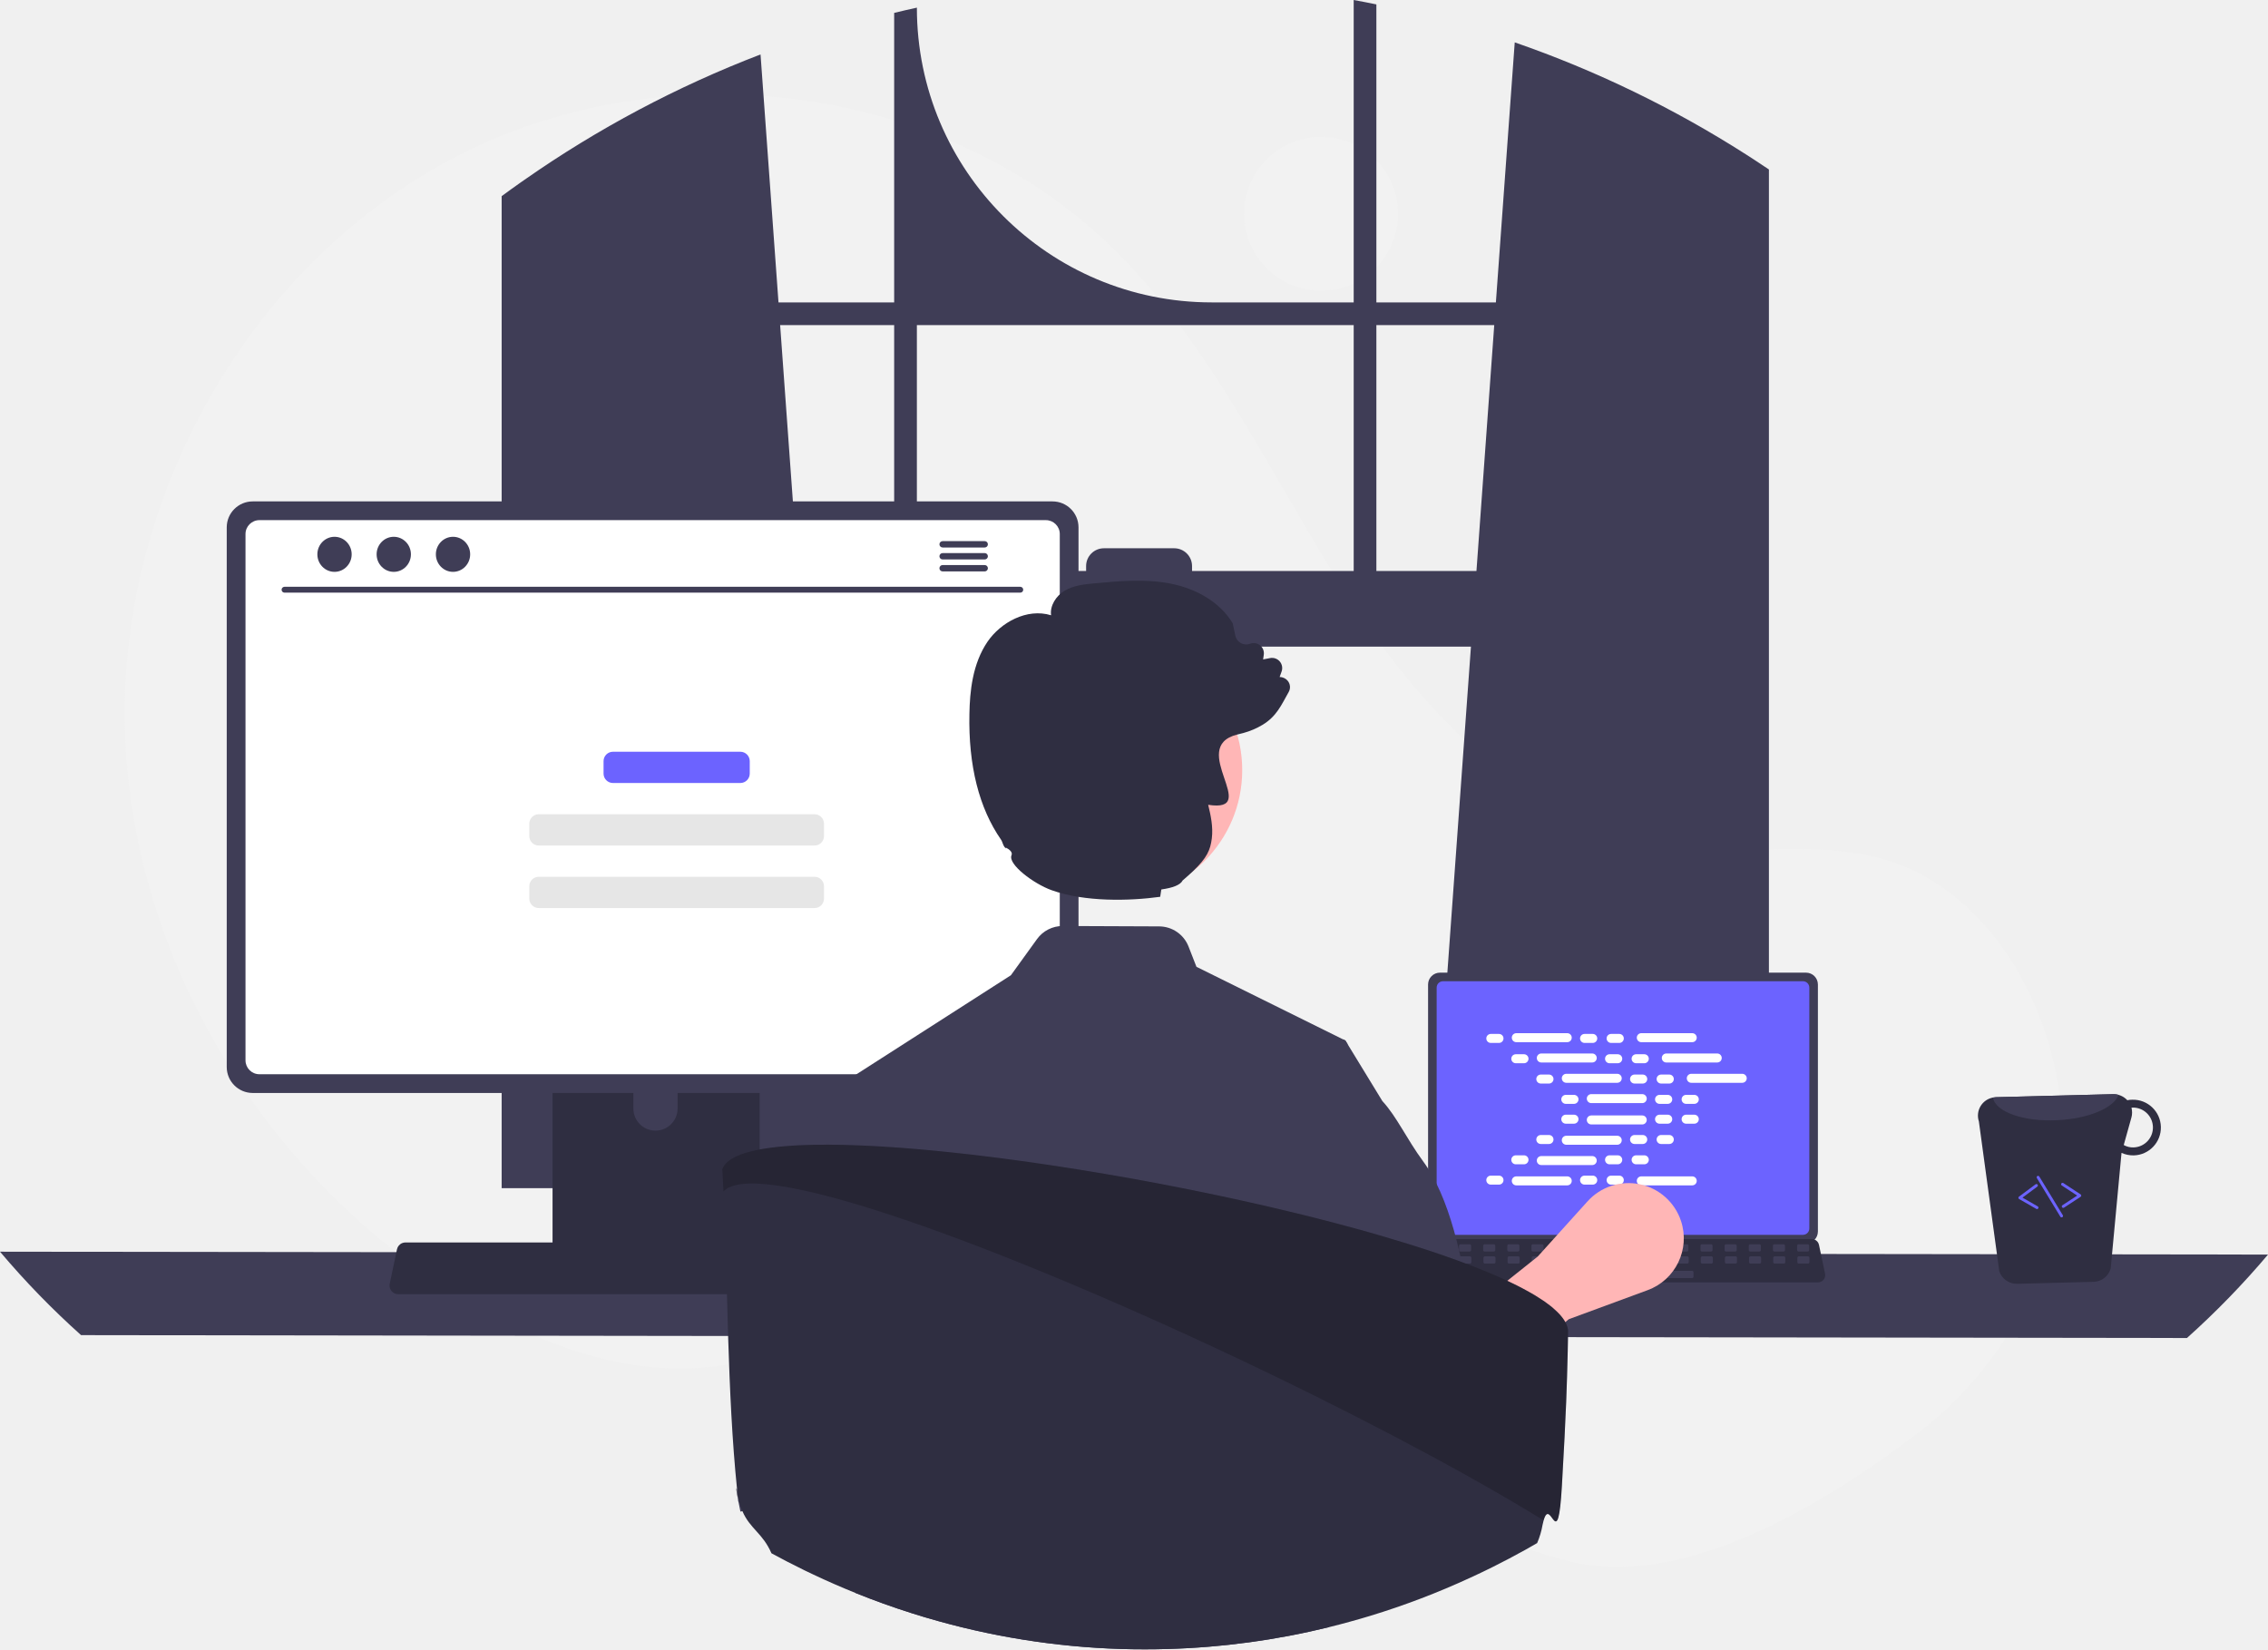
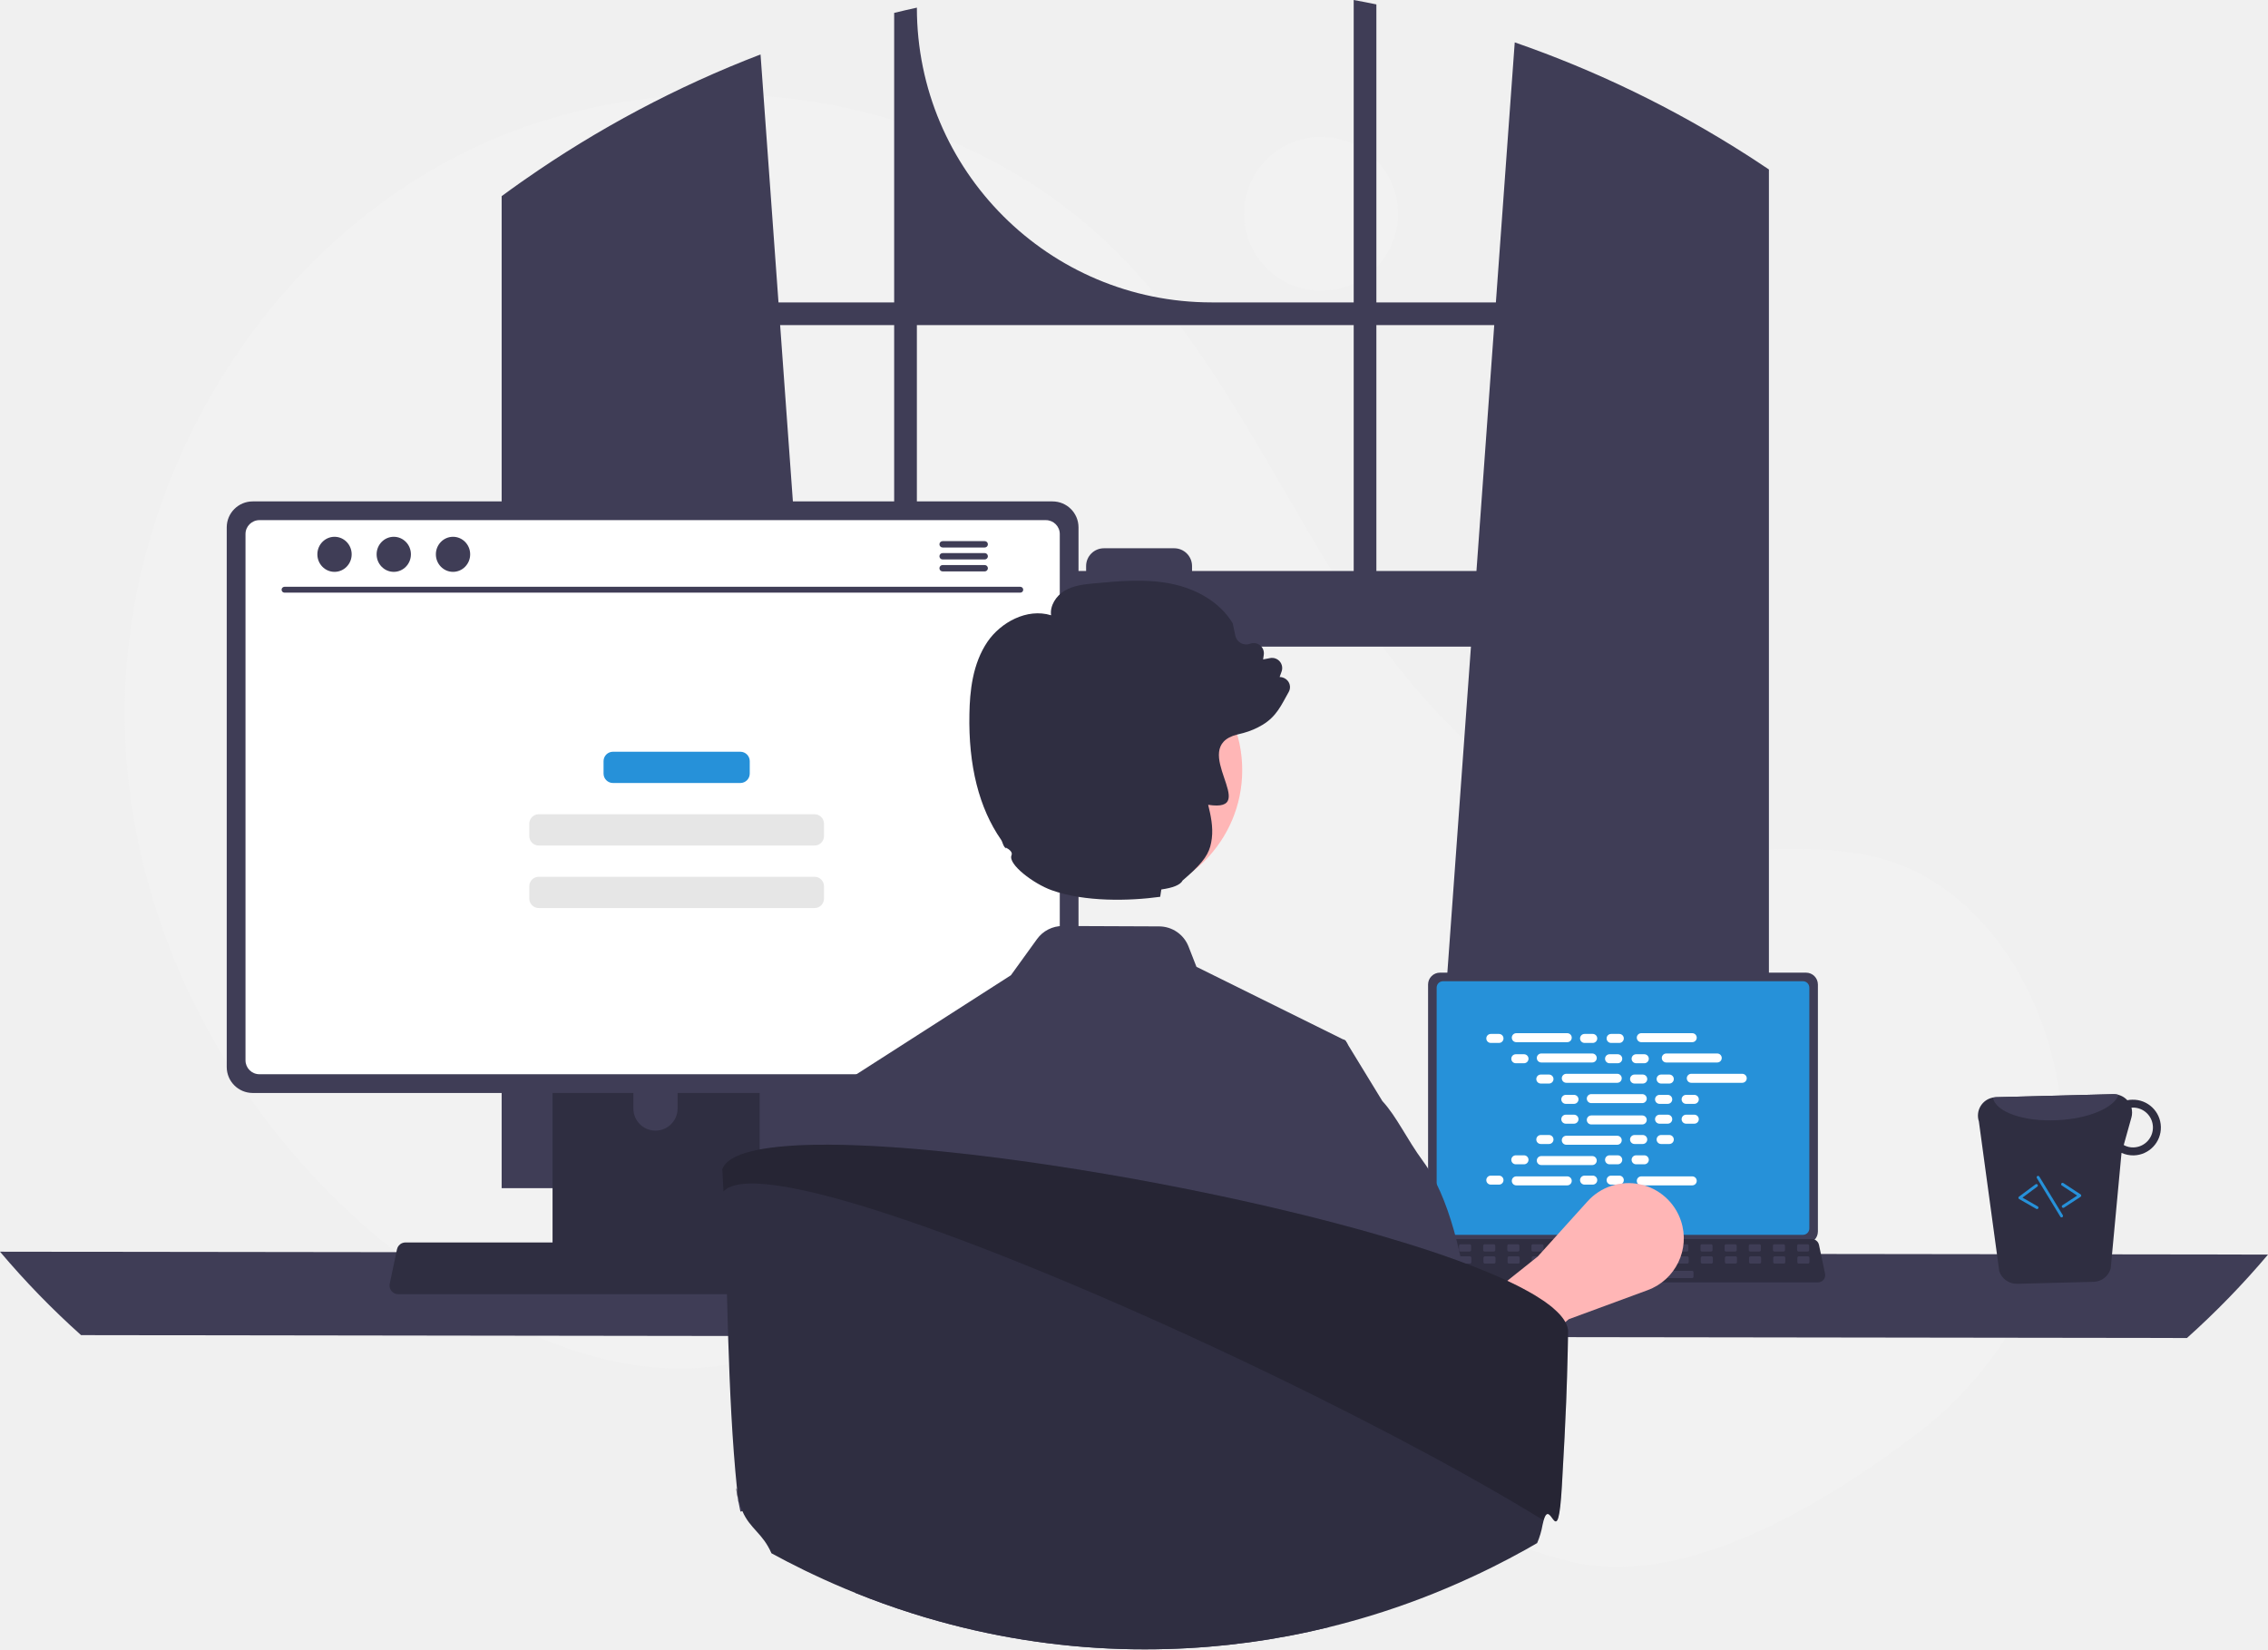
<svg xmlns="http://www.w3.org/2000/svg" data-name="Layer 1" width="786.82" height="572.258" viewBox="0 0 786.82 572.258">
  <circle cx="458.321" cy="74.182" r="26.701" fill="#f2f2f2" />
  <path d="M872.038,661.023c39.688-30.229,58.644-81.025,46.776-129.482q-.442-1.806-.934-3.604c-7.867-28.763-27.332-56.101-55.7-65.291-23.82-7.717-49.82-1.783-74.669-4.851-48.781-6.024-86.601-45.494-113.211-86.819-26.611-41.325-47.062-87.583-82.422-121.724-58.285-56.275-153.362-68.391-225.627-31.76C293.987,254.121,247.955,335.391,249.918,416.386c1.963,80.995,50.046,158.432,119.875,199.517,25.652,15.093,55.321,25.785,84.848,22.044,25.62-3.246,48.899-17.013,74.399-21.1,40.091-6.426,79.927,11.701,114.603,32.824,34.676,21.123,68.17,46.16,107.574,55.952C789.478,715.131,836.881,687.801,872.038,661.023Z" transform="translate(-206.59 -163.8711)" fill="#f2f2f2" />
  <path d="M815.016,219.191c-.87-.58-1.75-1.13-2.62-1.69a380.24,380.24,0,0,0-80.31-38.93l-6.54,90.22h-41.46v-103.39c-2.61-.54-5.24-1.05-7.87-1.53v104.92H626.946A102.27,102.27,0,0,1,524.676,166.521v-0c-2.64.57-5.26,1.18-7.88,1.83v100.44h-40.13l-6.23-86.03a380.858,380.858,0,0,0-81.94,43.53c-.44.3-.88.61-1.31.91-2.21,1.55-4.39,3.13-6.56,4.73v344.19h118.27l-2.09-28.95-11.5-158.95h231.59l-11.5,158.95-2.09,28.95h116.96v-353.45Q817.656,220.901,815.016,219.191Zm-298.22,142.78h-33.39l-6.17-85.3h39.56Zm159.42,0h-56.08v-1.69a6.18,6.18,0,0,0-6.19-6.18h-24.38a6.178,6.178,0,0,0-6.18,6.18v1.69h-58.71v-85.3h151.54Zm7.87,0v-85.3h40.89l-6.17,85.3Z" transform="translate(-206.59 -163.8711)" fill="#3f3d56" />
  <path d="M206.59,598.162a289.003,289.003,0,0,0,28.12,28.95l730.58,1a289.003,289.003,0,0,0,28.12-28.95Z" transform="translate(-206.59 -163.8711)" fill="#3f3d56" />
  <path d="M702.02,505.462v85.704a4.122,4.122,0,0,0,4.119,4.119H833.143a4.122,4.122,0,0,0,4.119-4.119v-85.704a4.124,4.124,0,0,0-4.119-4.115H706.139A4.124,4.124,0,0,0,702.02,505.462Z" transform="translate(-206.59 -163.8711)" fill="#3f3d56" />
-   <path d="M704.999,506.529V590.109a2.205,2.205,0,0,0,2.201,2.201H832.086a2.205,2.205,0,0,0,2.201-2.201V506.529a2.206,2.206,0,0,0-2.201-2.206H707.201A2.206,2.206,0,0,0,704.999,506.529Z" transform="translate(-206.59 -163.8711)" fill="#6c63ff" />
+   <path d="M704.999,506.529V590.109a2.205,2.205,0,0,0,2.201,2.201H832.086a2.205,2.205,0,0,0,2.201-2.201V506.529a2.206,2.206,0,0,0-2.201-2.206H707.201A2.206,2.206,0,0,0,704.999,506.529Z" transform="translate(-206.59 -163.8711)" fill="#2691d9" />
  <path d="M699.364,607.881a2.47,2.47,0,0,0,1.943.93H837.299a2.502,2.502,0,0,0,2.446-3.016l-2.111-10.027a2.507,2.507,0,0,0-1.558-1.818,2.425,2.425,0,0,0-.888-.168H703.41a2.424,2.424,0,0,0-.888.168,2.507,2.507,0,0,0-1.558,1.818l-2.111,10.027A2.501,2.501,0,0,0,699.364,607.881Z" transform="translate(-206.59 -163.8711)" fill="#2f2e41" />
  <rect x="830.034" y="595.588" width="4.188" height="2.513" rx="0.488" transform="translate(1457.666 1029.819) rotate(-180)" fill="#3f3d56" />
  <rect x="821.657" y="595.588" width="4.188" height="2.513" rx="0.488" transform="translate(1440.912 1029.819) rotate(-180)" fill="#3f3d56" />
  <rect x="813.28" y="595.588" width="4.188" height="2.513" rx="0.488" transform="translate(1424.158 1029.819) rotate(-180)" fill="#3f3d56" />
  <rect x="804.903" y="595.588" width="4.188" height="2.513" rx="0.488" transform="translate(1407.404 1029.819) rotate(-180)" fill="#3f3d56" />
  <rect x="796.526" y="595.588" width="4.188" height="2.513" rx="0.488" transform="translate(1390.65 1029.819) rotate(-180)" fill="#3f3d56" />
  <rect x="788.149" y="595.588" width="4.188" height="2.513" rx="0.488" transform="translate(1373.896 1029.819) rotate(-180)" fill="#3f3d56" />
  <rect x="779.772" y="595.588" width="4.188" height="2.513" rx="0.488" transform="translate(1357.142 1029.819) rotate(-180)" fill="#3f3d56" />
  <rect x="771.395" y="595.588" width="4.188" height="2.513" rx="0.488" transform="translate(1340.388 1029.819) rotate(-180)" fill="#3f3d56" />
  <rect x="763.018" y="595.588" width="4.188" height="2.513" rx="0.488" transform="translate(1323.634 1029.819) rotate(-180)" fill="#3f3d56" />
  <rect x="754.641" y="595.588" width="4.188" height="2.513" rx="0.488" transform="translate(1306.88 1029.819) rotate(-180)" fill="#3f3d56" />
  <rect x="746.264" y="595.588" width="4.188" height="2.513" rx="0.488" transform="translate(1290.126 1029.819) rotate(-180)" fill="#3f3d56" />
  <rect x="737.887" y="595.588" width="4.188" height="2.513" rx="0.488" transform="translate(1273.372 1029.819) rotate(-180)" fill="#3f3d56" />
  <rect x="729.51" y="595.588" width="4.188" height="2.513" rx="0.488" transform="translate(1256.618 1029.819) rotate(-180)" fill="#3f3d56" />
  <rect x="721.133" y="595.588" width="4.188" height="2.513" rx="0.488" transform="translate(1239.865 1029.819) rotate(-180)" fill="#3f3d56" />
  <rect x="712.756" y="595.588" width="4.188" height="2.513" rx="0.488" transform="translate(1223.111 1029.819) rotate(-180)" fill="#3f3d56" />
  <rect x="704.379" y="595.588" width="4.188" height="2.513" rx="0.488" transform="translate(1206.357 1029.819) rotate(-180)" fill="#3f3d56" />
  <rect x="830.133" y="599.777" width="4.188" height="2.513" rx="0.488" transform="translate(1457.864 1038.196) rotate(-180)" fill="#3f3d56" />
  <rect x="821.756" y="599.777" width="4.188" height="2.513" rx="0.488" transform="translate(1441.11 1038.196) rotate(-180)" fill="#3f3d56" />
  <rect x="813.379" y="599.777" width="4.188" height="2.513" rx="0.488" transform="translate(1424.356 1038.196) rotate(-180)" fill="#3f3d56" />
  <rect x="805.002" y="599.777" width="4.188" height="2.513" rx="0.488" transform="translate(1407.602 1038.196) rotate(-180)" fill="#3f3d56" />
  <rect x="796.625" y="599.777" width="4.188" height="2.513" rx="0.488" transform="translate(1390.848 1038.196) rotate(-180)" fill="#3f3d56" />
  <rect x="788.248" y="599.777" width="4.188" height="2.513" rx="0.488" transform="translate(1374.094 1038.196) rotate(-180)" fill="#3f3d56" />
  <rect x="779.871" y="599.777" width="4.188" height="2.513" rx="0.488" transform="translate(1357.34 1038.196) rotate(-180)" fill="#3f3d56" />
  <rect x="771.494" y="599.777" width="4.188" height="2.513" rx="0.488" transform="translate(1340.586 1038.196) rotate(-180)" fill="#3f3d56" />
  <rect x="763.117" y="599.777" width="4.188" height="2.513" rx="0.488" transform="translate(1323.832 1038.196) rotate(-180)" fill="#3f3d56" />
  <rect x="754.74" y="599.777" width="4.188" height="2.513" rx="0.488" transform="translate(1307.078 1038.196) rotate(-180)" fill="#3f3d56" />
  <rect x="746.363" y="599.777" width="4.188" height="2.513" rx="0.488" transform="translate(1290.324 1038.196) rotate(-180)" fill="#3f3d56" />
  <rect x="737.986" y="599.777" width="4.188" height="2.513" rx="0.488" transform="translate(1273.57 1038.196) rotate(-180)" fill="#3f3d56" />
  <rect x="729.609" y="599.777" width="4.188" height="2.513" rx="0.488" transform="translate(1256.816 1038.196) rotate(-180)" fill="#3f3d56" />
  <rect x="721.232" y="599.777" width="4.188" height="2.513" rx="0.488" transform="translate(1240.062 1038.196) rotate(-180)" fill="#3f3d56" />
  <rect x="712.855" y="599.777" width="4.188" height="2.513" rx="0.488" transform="translate(1223.309 1038.196) rotate(-180)" fill="#3f3d56" />
  <rect x="704.478" y="599.777" width="4.188" height="2.513" rx="0.488" transform="translate(1206.555 1038.196) rotate(-180)" fill="#3f3d56" />
  <rect x="760.604" y="604.803" width="33.508" height="2.513" rx="0.488" transform="translate(1348.126 1048.248) rotate(-180)" fill="#3f3d56" />
  <rect x="515.631" y="358.737" width="5.966" height="3.122" rx="1.561" fill="#fff" />
  <rect x="548.154" y="358.737" width="5.966" height="3.122" rx="1.561" fill="#fff" />
  <rect x="557.369" y="358.737" width="5.966" height="3.122" rx="1.561" fill="#fff" />
  <rect x="524.477" y="358.477" width="20.796" height="3.122" rx="1.561" fill="#fff" />
  <rect x="567.841" y="358.477" width="20.796" height="3.122" rx="1.561" fill="#fff" />
  <rect x="524.304" y="365.784" width="5.966" height="3.122" rx="1.561" fill="#fff" />
  <rect x="556.827" y="365.784" width="5.966" height="3.122" rx="1.561" fill="#fff" />
  <rect x="566.042" y="365.784" width="5.966" height="3.122" rx="1.561" fill="#fff" />
  <rect x="533.15" y="365.523" width="20.796" height="3.122" rx="1.561" fill="#fff" />
  <rect x="576.514" y="365.523" width="20.796" height="3.122" rx="1.561" fill="#fff" />
  <rect x="532.977" y="372.83" width="5.966" height="3.122" rx="1.561" fill="#fff" />
  <rect x="565.5" y="372.83" width="5.966" height="3.122" rx="1.561" fill="#fff" />
  <rect x="574.715" y="372.83" width="5.966" height="3.122" rx="1.561" fill="#fff" />
  <rect x="541.823" y="372.57" width="20.796" height="3.122" rx="1.561" fill="#fff" />
  <rect x="585.187" y="372.57" width="20.796" height="3.122" rx="1.561" fill="#fff" />
  <rect x="541.649" y="379.877" width="5.966" height="3.122" rx="1.561" fill="#fff" />
  <rect x="574.172" y="379.877" width="5.966" height="3.122" rx="1.561" fill="#fff" />
  <rect x="583.387" y="379.877" width="5.966" height="3.122" rx="1.561" fill="#fff" />
  <rect x="550.496" y="379.617" width="20.796" height="3.122" rx="1.561" fill="#fff" />
  <rect x="548.154" y="407.898" width="5.966" height="3.122" rx="1.561" fill="#fff" />
  <rect x="557.369" y="407.898" width="5.966" height="3.122" rx="1.561" fill="#fff" />
  <rect x="567.841" y="408.158" width="20.796" height="3.122" rx="1.561" fill="#fff" />
  <rect x="515.631" y="407.898" width="5.966" height="3.122" rx="1.561" fill="#fff" />
  <rect x="524.477" y="408.158" width="20.796" height="3.122" rx="1.561" fill="#fff" />
  <rect x="524.304" y="400.851" width="5.966" height="3.122" rx="1.561" fill="#fff" />
  <rect x="556.827" y="400.851" width="5.966" height="3.122" rx="1.561" fill="#fff" />
  <rect x="566.042" y="400.851" width="5.966" height="3.122" rx="1.561" fill="#fff" />
  <rect x="533.15" y="401.111" width="20.796" height="3.122" rx="1.561" fill="#fff" />
  <rect x="532.977" y="393.804" width="5.966" height="3.122" rx="1.561" fill="#fff" />
  <rect x="565.5" y="393.804" width="5.966" height="3.122" rx="1.561" fill="#fff" />
  <rect x="574.715" y="393.804" width="5.966" height="3.122" rx="1.561" fill="#fff" />
  <rect x="541.823" y="394.064" width="20.796" height="3.122" rx="1.561" fill="#fff" />
  <rect x="541.649" y="386.758" width="5.966" height="3.122" rx="1.561" fill="#fff" />
  <rect x="574.172" y="386.758" width="5.966" height="3.122" rx="1.561" fill="#fff" />
  <rect x="583.387" y="386.758" width="5.966" height="3.122" rx="1.561" fill="#fff" />
  <rect x="550.496" y="387.018" width="20.796" height="3.122" rx="1.561" fill="#fff" />
  <path d="M711.507,654.353l-13.35-21.102,41.902-33.403,17.295-19.161a19.161,19.161,0,0,1,32.418,6.828h0a19.161,19.161,0,0,1-11.57,23.991l-27.349,10.075Z" transform="translate(-206.59 -163.8711)" fill="#ffb6b6" />
  <path d="M398.28,501.352v102.56h71.85v-102.56a3.448,3.448,0,0,0-2.43-3.3,3.175,3.175,0,0,0-1.03-.16H401.75A3.463,3.463,0,0,0,398.28,501.352Zm28.04,35.24a7.67,7.67,0,0,1,15.34,0v11.9a7.67,7.67,0,0,1-15.34,0Z" transform="translate(-206.59 -163.8711)" fill="#2f2e41" />
  <path d="M398.06,600.632v9.89a1.946,1.946,0,0,0,1.93,1.94h68.43a1.94,1.94,0,0,0,1.93-1.94v-9.89Z" transform="translate(-206.59 -163.8711)" fill="#3f3d56" />
  <path d="M285.25,346.832V534.092a9.007,9.007,0,0,0,9,9h277.5a9.007,9.007,0,0,0,9-9V346.832a9.011,9.011,0,0,0-9-8.99H294.25A9.012,9.012,0,0,0,285.25,346.832Z" transform="translate(-206.59 -163.8711)" fill="#3f3d56" />
  <path d="M291.76,349.162v182.62a4.818,4.818,0,0,0,4.81,4.81H569.44a4.818,4.818,0,0,0,4.81-4.81v-182.62a4.82,4.82,0,0,0-4.81-4.82H296.57A4.821,4.821,0,0,0,291.76,349.162Z" transform="translate(-206.59 -163.8711)" fill="#fff" />
  <path d="M342.4,611.792a2.948,2.948,0,0,0,2.32,1.11h162.34a2.987,2.987,0,0,0,2.92-3.6l-2.52-11.97a2.993,2.993,0,0,0-1.86-2.17,2.895,2.895,0,0,0-1.06-.2H347.23a2.894,2.894,0,0,0-1.06.2,2.992,2.992,0,0,0-1.86,2.17l-2.52,11.97A2.985,2.985,0,0,0,342.4,611.792Z" transform="translate(-206.59 -163.8711)" fill="#2f2e41" />
  <path d="M560.585,369.499H305.261a1.016,1.016,0,0,1,0-2.031H560.585a1.016,1.016,0,0,1,0,2.031Z" transform="translate(-206.59 -163.8711)" fill="#3f3d56" />
  <ellipse cx="116.051" cy="192.33" rx="5.95" ry="6.083" fill="#3f3d56" />
  <ellipse cx="136.607" cy="192.33" rx="5.95" ry="6.083" fill="#3f3d56" />
  <ellipse cx="157.163" cy="192.33" rx="5.95" ry="6.083" fill="#3f3d56" />
  <path d="M548.206,351.622h-14.6a1.105,1.105,0,0,0,0,2.21h14.6a1.105,1.105,0,0,0,0-2.21Z" transform="translate(-206.59 -163.8711)" fill="#3f3d56" />
  <path d="M548.206,355.772h-14.6a1.105,1.105,0,0,0,0,2.21h14.6a1.105,1.105,0,0,0,0-2.21Z" transform="translate(-206.59 -163.8711)" fill="#3f3d56" />
  <path d="M548.206,359.922h-14.6a1.105,1.105,0,0,0,0,2.21h14.6a1.105,1.105,0,0,0,0-2.21Z" transform="translate(-206.59 -163.8711)" fill="#3f3d56" />
  <path d="M900.186,604.972a6.416,6.416,0,0,0,6.183,4.331l26.492-.682a6.329,6.329,0,0,0,5.981-4.657l3.749-40.087a9.794,9.794,0,0,0,4.238.871,9.661,9.661,0,1,0-.485-19.317,8.184,8.184,0,0,0-1.736.181,6.548,6.548,0,0,0-4.874-2.103l-40.751,1.052a5.853,5.853,0,0,0-1.005.125,6.365,6.365,0,0,0-4.873,8.265Zm43.173-43.817,2.668-9.553a6.506,6.506,0,0,0,.02-3.375c.129-0.0.244-.062.373-.062a6.91,6.91,0,0,1,.324,13.817A6.505,6.505,0,0,1,943.359,561.156Z" transform="translate(-206.59 -163.8711)" fill="#2f2e41" />
  <path d="M897.978,544.686c.868,4.964,10.629,8.454,22.366,7.847,10.793-.497,19.617-4.287,21.234-8.778a6.025,6.025,0,0,0-1.844-.246l-40.751,1.052A5.853,5.853,0,0,0,897.978,544.686Z" transform="translate(-206.59 -163.8711)" fill="#3f3d56" />
-   <path d="M922.494,582.944a.497.497,0,0,0,.151-.066l5.753-3.766a.499.499,0,0,0,0-.836l-5.98-3.917a.5.5,0,1,0-.548.836l5.341,3.498-5.114,3.348a.5.5,0,0,0,.396.903Z" transform="translate(-206.59 -163.8711)" fill="#6c63ff" />
-   <path d="M913.408,583.363a.5.5,0,0,0,.126-.918l-5.303-3.04,5.126-3.807a.5.5,0,1,0-.596-.802l-5.739,4.263a.5.5,0,0,0,.049.835l5.965,3.42A.5.5,0,0,0,913.408,583.363Z" transform="translate(-206.59 -163.8711)" fill="#6c63ff" />
-   <path d="M921.922,586.244a.482.482,0,0,0,.137-.058.5.5,0,0,0,.168-.687l-8.155-13.408a.5.5,0,0,0-.854.521l8.155,13.408A.5.5,0,0,0,921.922,586.244Z" transform="translate(-206.59 -163.8711)" fill="#6c63ff" />
-   <rect x="209.385" y="260.827" width="50.719" height="10.846" rx="3.264" fill="#6c63ff" />
+   <path d="M922.494,582.944a.497.497,0,0,0,.151-.066l5.753-3.766a.499.499,0,0,0,0-.836l-5.98-3.917a.5.5,0,1,0-.548.836l5.341,3.498-5.114,3.348a.5.5,0,0,0,.396.903Z" transform="translate(-206.59 -163.8711)" fill="#2691d9" />
+   <path d="M913.408,583.363a.5.5,0,0,0,.126-.918l-5.303-3.04,5.126-3.807a.5.5,0,1,0-.596-.802l-5.739,4.263a.5.5,0,0,0,.049.835l5.965,3.42A.5.5,0,0,0,913.408,583.363Z" transform="translate(-206.59 -163.8711)" fill="#2691d9" />
+   <path d="M921.922,586.244a.482.482,0,0,0,.137-.058.5.5,0,0,0,.168-.687l-8.155-13.408a.5.5,0,0,0-.854.521l8.155,13.408A.5.5,0,0,0,921.922,586.244Z" transform="translate(-206.59 -163.8711)" fill="#2691d9" />
+   <rect x="209.385" y="260.827" width="50.719" height="10.846" rx="3.264" fill="#2691d9" />
  <rect x="183.626" y="282.519" width="102.236" height="10.846" rx="3.264" fill="#e6e6e6" />
  <rect x="183.626" y="304.21" width="102.236" height="10.846" rx="3.264" fill="#e6e6e6" />
  <path d="M497.301,540.717l.217.684.011.023,6.525,19.838,7.506,22.861,14.123,42.961.137,6.673v.023l1.049,53.684-2.909,7.278,3.274,11.932s-1.506-18.037-9.582-7.679c-4.574,5.886-9.925,11.91-14.317,17.556q9.6,3.884,19.507,7.027c1.426.456,2.863.89,4.301,1.323q.462.137.924.274a266.863,266.863,0,0,0,67.351,10.826c1.186.034,2.35.057,3.479.08.399.011.787.023,1.175.023,1.278.011,2.544.023,3.822.023q3.867,0,7.7-.114a266.853,266.853,0,0,0,56.091-7.586c-.125-7.586-.468-16.45-.958-25.918-.228-4.643-5.35-9.674-5.658-14.533-.217-3.65,4.381-7.084,4.141-10.792-1.551-22.827-3.491-14.064-4.928-30.229q-.222-2.379-.411-4.552c-.924-10.381-1.563-16.872-1.563-16.872l6.137-38.683,9.639-60.734-.742-1.221-.833-.411-50.844-25.165-2.761-7.073a10.979,10.979,0,0,0-10.141-6.947l-33.493-.137a10.931,10.931,0,0,0-8.909,4.529l-9.069,12.56Z" transform="translate(-206.59 -163.8711)" fill="#3f3d56" />
  <path d="M533.407,617.525,525.82,633.758l-5.179,11.088-8.909,46.646-4.46,4.734L503.45,679.467l-39.998,8.881c-1.312-7.29-.351.247-1.161-7.75.228-.228.468-.456.707-.685.639-.593,1.175-1.152,1.164-1.688-.456-27.584.913-74.526,12.343-102.966a60.053,60.053,0,0,1,7.027-13.107c.228-.308.445-.616.662-.924,5.27-7.381,8.601-14.647,13.324-19.815v-.011a.53.53,0,0,0,.08-.08.157.157,0,0,0,.046-.034l32.443-17.203,1.392,39.105.992,28.109Z" transform="translate(-206.59 -163.8711)" fill="#3f3d56" />
  <path d="M650.391,622.135l9.476,20.275,3.307,7.061,8.907,46.642,4.446,4.723,3.83-16.755,1.8-.369,32.459-6.722,9.461,30.046a17.984,17.984,0,0,0-3.261-22.506c-.646-.585-1.184-1.154-1.169-1.692.538-32.443-1.446-91.684-19.367-116.066-5.692-7.738-9.107-15.445-14.076-20.829-.015-.015-.015-.031-.031-.031L674.081,526.114l-.738-1.215-.831-.415Z" transform="translate(-206.59 -163.8711)" fill="#3f3d56" />
  <circle id="a657ec4b-47ce-4d2a-9c58-81a811696ca9" data-name="Ellipse 5" cx="386.397" cy="267.201" r="44.558" fill="#ffb6b6" />
  <path d="M653.212,399.948a3.759,3.759,0,0,0-2.69-1.19l.67-1.86a3.528,3.528,0,0,0-3.96-4.7l-2.44.47.23-1.63a3.534,3.534,0,0,0-4.73-3.82,3.766,3.766,0,0,1-3.24-.23,3.846,3.846,0,0,1-1.92-2.61l-.85-4.1-.09-.22c-4.14-6.9-12.1-11.92-21.84-13.76-8.67-1.65-17.56-.81-26.13-.02-3.4.32-7.24.68-10.44,2.64-2.72,1.68-5.02,5.04-4.55,8.43-8.45-2.59-17.51,2.58-22,9.1-5.32,7.76-6.19,17.48-6.33,25.08-.38,17.98,3.33,32.69,11,43.73.56.8.7,2.47,1.81,3.03l-.23-.37c1.24.62,2.5,1.62,2.03,2.69-1.35,3.08,7.62,9.89,13.94,12.14,11.53,4.11,26.86,3.76,37.64,2.28l.38-2.55c3.89-.53,6.63-1.54,7.4-3.12,1.36-1.16,2.52-2.2,3.53-3.16l.01-.01c.02-.02.06-.05.08-.07,4.87-4.67,6-7.33,6.51-11.38.49-3.97-.38-8-1.27-11.63,18.74,2.9-7.38-19.96,10.08-24.38a5.434,5.434,0,0,1,.61-.15c.51-.12,1.02-.24,1.51-.38a26.448,26.448,0,0,0,6.72-2.87c4.88-2.97,6.49-6.91,9.01-11.35A3.427,3.427,0,0,0,653.212,399.948Z" transform="translate(-206.59 -163.8711)" fill="#2f2e41" />
  <path d="M750.582,625.308c-.01,1.75-.03,4.2-.11,7.23q-.015.63-.03,1.29c-.13,5.57-.26,10.24-.47,15.43-.01.36-.02.71-.04,1.07-.28,7.24-.72,15.67-1.48,29.02-1.41,24.66-3.87,3.39-6.34,12.04-.12.43-.25.94-.37,1.54a27.916,27.916,0,0,1-1.88,6.33c-1.31.78-2.66,1.53-3.99,2.28-3.79,2.11-7.64,4.14-11.52,6.07-2.18,1.08-4.37,2.14-6.57,3.16-.35.16-.69.32-1.03.47a270.887,270.887,0,0,1-34.75,13.26c-2.32.7-4.63,1.38-6.97,2.01-2.44.68-4.88,1.32-7.35,1.92a266.893,266.893,0,0,1-56.09,7.59c-2.55.08-5.12.11-7.7.11-1.28,0-2.54-.01-3.82-.02-.39,0-.78-.01-1.17-.02-1.13-.03-2.3-.05-3.48-.08a266.663,266.663,0,0,1-67.35-10.83l-.93-.27c-1.44-.44-2.87-.87-4.3-1.33q-9.9-3.135-19.51-7.02-7.335-2.955-14.5-6.34a.339.339,0,0,1-.12-.06c-1-.46-2.01-.94-3.01-1.43-.13-.07-.27-.14-.41-.21q-5.595-2.73-11.07-5.72c-3.07-7.05-7.39-8.4-10.07-14.6a25.874,25.874,0,0,1-1.68-5.74c0-.02-.01-.04-.01-.07.28,3.72-1.19-6.6-.01-.04-.01-.12-.02-.25-.03-.4-.03-.36-.07-.8-.13-1.35-3.43-33.49-3.21-71.79-4.7-103.35q-.15-3.06-.31-5.86c-.03-.62-.07-1.23-.11-1.83.07-.18.15-.37.24-.55a1.002,1.002,0,0,1,.07-.15,1.623,1.623,0,0,1,.1-.18c.02-.03.05-.07.07-.1a.917.917,0,0,1,.05-.1c.09-.14.19-.29.3-.43.05-.06.09-.11.14-.16a.808.808,0,0,1,.12-.14.637.637,0,0,1,.11-.13c.04-.04.08-.09.13-.14a.302.302,0,0,1,.08-.08,2.033,2.033,0,0,1,.26-.25,9.624,9.624,0,0,1,1.14-.9c.14-.09.29-.18.43-.28a19.135,19.135,0,0,1,3.17-1.52c.38-.14.76-.27,1.17-.41.15-.04.29-.09.44-.14.22-.07.44-.14.67-.19,1.14-.34,2.37-.63,3.7-.9.16-.03.33-.06.5-.1.24-.05.49-.09.74-.13.34-.06.69-.12,1.04-.18,2.97-.47,6.34-.82,10.06-1.05q.525-.03,1.05-.06c.41-.02.82-.04,1.24-.06.35-.02.71-.03,1.07-.04.35-.02.71-.03,1.08-.04,1.01-.03,2.05-.06,3.11-.08,3.02-.06,6.2-.04,9.54.03,1.55.04,3.13.08,4.75.15.11,0,.21.01.31.01,1.41.05,2.83.11,4.29.19,1.02.05,2.05.1,3.08.16.97.06,1.95.12,2.94.19.77.04,1.54.1,2.32.15.66.05,1.32.1,1.98.14l.9.06c.49.04.98.07,1.48.12,1.1.09,2.2.18,3.32.27,1.11.1,2.24.2,3.37.3s2.27.21,3.41.32c.12.01.23.02.34.03,1.04.11,2.08.21,3.13.32.24.02.49.04.73.07,1.001.101,2.022.218,3.032.326.31.033.618.066.929.1.791.086,1.572.161,2.368.254,1.05.12,2.12.23,3.16.37.81.09,1.62.18,2.43.28,1.27.15,2.56.31,3.85.48.49.06.98.12,1.47.19,3.68.46,7.4.97,11.18,1.5,5.73.81,11.55,1.69,17.41,2.64q8.805,1.425,17.71,3.01c1.5.27,3,.54,4.51.82q1.02.195,2.04.39c1.16.21,2.32.43,3.48.65,1.16.22,2.32.44,3.48.67,1.38.27,2.77.54,4.15.81,9.09,1.8,18.13,3.72,26.95,5.73,1.45.33,2.9.67,4.34,1q4.32,1.005,8.56,2.04c.78.18,1.55.37,2.32.56,1.92.48,3.84.96,5.73,1.45l.33.09c1.39.34,2.75.69,4.11,1.05q4.815,1.26,9.47,2.55,3.09.855,6.11,1.73c3.01.87,5.96,1.75,8.83,2.64.71.22,1.42.44,2.12.65,2.1.65,4.17,1.31,6.18,1.97,1.6.52,3.16,1.05,4.7,1.58q2.31.795,4.53,1.59c.95.34,1.89.7,2.83,1.04,1.35.5,2.68,1,3.98,1.5.4.15.79.31,1.18.46.25.11.49.2.73.3.47.19.95.37,1.41.56.47.18.93.37,1.39.57.45.18.91.37,1.35.56.45.18.89.37,1.33.57.37.15.73.31,1.08.47.71.31,1.42.62,2.11.94.34.16.68.31,1.02.47l.78.36c.11.06.22.11.33.16.25.12.51.25.76.37.58.27,1.15.56,1.71.83.75.38,1.48.76,2.18,1.13.71.38,1.4.76,2.06,1.13.11.06.21.12.32.18.15.08.3.17.45.25.51.29,1,.59,1.49.88.96.59,1.87,1.17,2.72,1.75.19.13.37.26.56.38.63.45,1.23.89,1.79,1.34,0,.01,0,.01.01.01.19.14.37.29.55.43.15.14.31.26.46.4.52.45,1,.88,1.44,1.32a5.667,5.667,0,0,1,.42.43,1.208,1.208,0,0,1,.16.16c.2.2.38.4.55.6a.553.553,0,0,1,.07.09c.24.28.46.56.67.84.1.14.21.28.3.42.12.17.24.35.34.52.09.14.17.29.25.43a7.257,7.257,0,0,1,.54,1.13,5.241,5.241,0,0,1,.27.82A5.844,5.844,0,0,1,750.582,625.308Z" transform="translate(-206.59 -163.8711)" fill="#2f2e41" />
  <path d="M750.582,625.308c-.01,1.75-.03,4.2-.11,7.23-.01.42-.03.85-.04,1.29-.1,4.25-.25,9.5-.46,15.43-.01.36-.02.71-.04,1.07-.28,7.24-.72,15.67-1.48,29.02-1.41,24.66-3.87,3.39-6.34,12.04-6.86-4.22-14.38-8.64-22.42-13.18q-2.175-1.23-4.39-2.47c-16.08-8.97-34.04-18.37-52.79-27.68-.74-.37-1.49-.74-2.23-1.1-42.95-21.23-89.83-41.88-127.81-55.66-7.33-2.66-14.33-5.06-20.91-7.17-13.86-4.43-25.84-7.53-35.06-8.87-9.6-1.4-16.23-.9-18.91,1.99q-.15-3.06-.31-5.86-.06-.93-.12-1.83c.062-.165.142-.322.22-.48.011-.023.019-.047.03-.07a1.002,1.002,0,0,1,.07-.15,1.623,1.623,0,0,1,.1-.18,1.06,1.06,0,0,1,.12-.2c.09-.14.19-.29.3-.43a3.483,3.483,0,0,1,.26-.3.637.637,0,0,1,.11-.13c.04-.04.08-.09.13-.14a.302.302,0,0,1,.08-.08,2.033,2.033,0,0,1,.26-.25,9.624,9.624,0,0,1,1.14-.9c.14-.09.29-.18.43-.28a19.135,19.135,0,0,1,3.17-1.52c.38-.14.76-.27,1.17-.41.15-.04.29-.09.44-.14.22-.07.44-.14.67-.19,1.14-.34,2.37-.63,3.7-.9.4-.08.82-.16,1.24-.23.34-.06.69-.12,1.04-.18,2.97-.47,6.34-.82,10.06-1.05q.525-.03,1.05-.06c.41-.02.82-.04,1.24-.06.35-.02.71-.03,1.07-.04.35-.02.71-.03,1.08-.04,1.01-.03,2.05-.06,3.11-.08,3.02-.05,6.2-.03,9.54.04,1.55.03,3.13.08,4.75.15.1,0,.21.01.31.01,1.41.04,2.84.11,4.29.18,1.02.05,2.05.1,3.08.16.97.06,1.95.12,2.94.19.77.04,1.54.1,2.32.15.66.05,1.32.1,1.98.14.79.06,1.58.12,2.38.18,1.1.09,2.2.18,3.32.27,1.11.1,2.24.2,3.37.3s2.27.21,3.41.32c.12.01.23.02.34.03,1.04.11,2.08.21,3.13.32q8.73.885,17.97,2.07,5.52.705,11.18,1.51c5.73.81,11.55,1.69,17.41,2.63q8.805,1.425,17.71,3.01c1.5.27,3,.54,4.51.82q2.76.51,5.52,1.04c1.16.22,2.32.44,3.48.67,1.38.27,2.77.54,4.15.81,9.09,1.8,18.13,3.72,26.95,5.73,1.45.33,2.9.67,4.34,1q4.32,1.005,8.56,2.04c.78.19,1.55.38,2.32.57q2.895.72,5.73,1.44v.01c.11.02.22.05.33.08,1.38.35,2.75.7,4.11,1.06q4.815,1.26,9.47,2.54c2.06.58,4.1,1.15,6.11,1.73,3.01.88,5.96,1.76,8.83,2.64.71.22,1.42.44,2.12.65q3.15.99,6.18,1.97c1.6.52,3.16,1.05,4.7,1.58q2.31.795,4.53,1.59c.96.34,1.9.69,2.83,1.03,1.36.5,2.68,1,3.98,1.51.4.15.79.31,1.18.46.73.28,1.44.57,2.14.86.47.18.93.37,1.39.57.45.18.91.37,1.35.56.45.18.89.37,1.33.57.37.15.73.31,1.08.47.71.31,1.42.62,2.11.94.34.16.68.31,1.02.47l.78.36c.11.06.22.11.33.16.85.4,1.67.8,2.47,1.2.75.38,1.48.76,2.18,1.13.83.44,1.62.87,2.38,1.31.15.08.3.17.45.25.51.29,1,.59,1.49.88.96.59,1.87,1.17,2.72,1.75.84.58,1.62,1.15,2.35,1.72,0,.01,0,.01.01.01.35.28.69.56,1.01.83.52.45,1,.88,1.44,1.32a5.667,5.667,0,0,1,.42.43,1.208,1.208,0,0,1,.16.16c.21.23.42.46.62.69.24.28.46.56.67.84.1.14.21.28.3.42.12.17.24.35.34.52.09.14.17.29.25.43a7.257,7.257,0,0,1,.54,1.13,6.053,6.053,0,0,1,.27.82A5.844,5.844,0,0,1,750.582,625.308Z" transform="translate(-206.59 -163.8711)" opacity="0.2" />
</svg>
